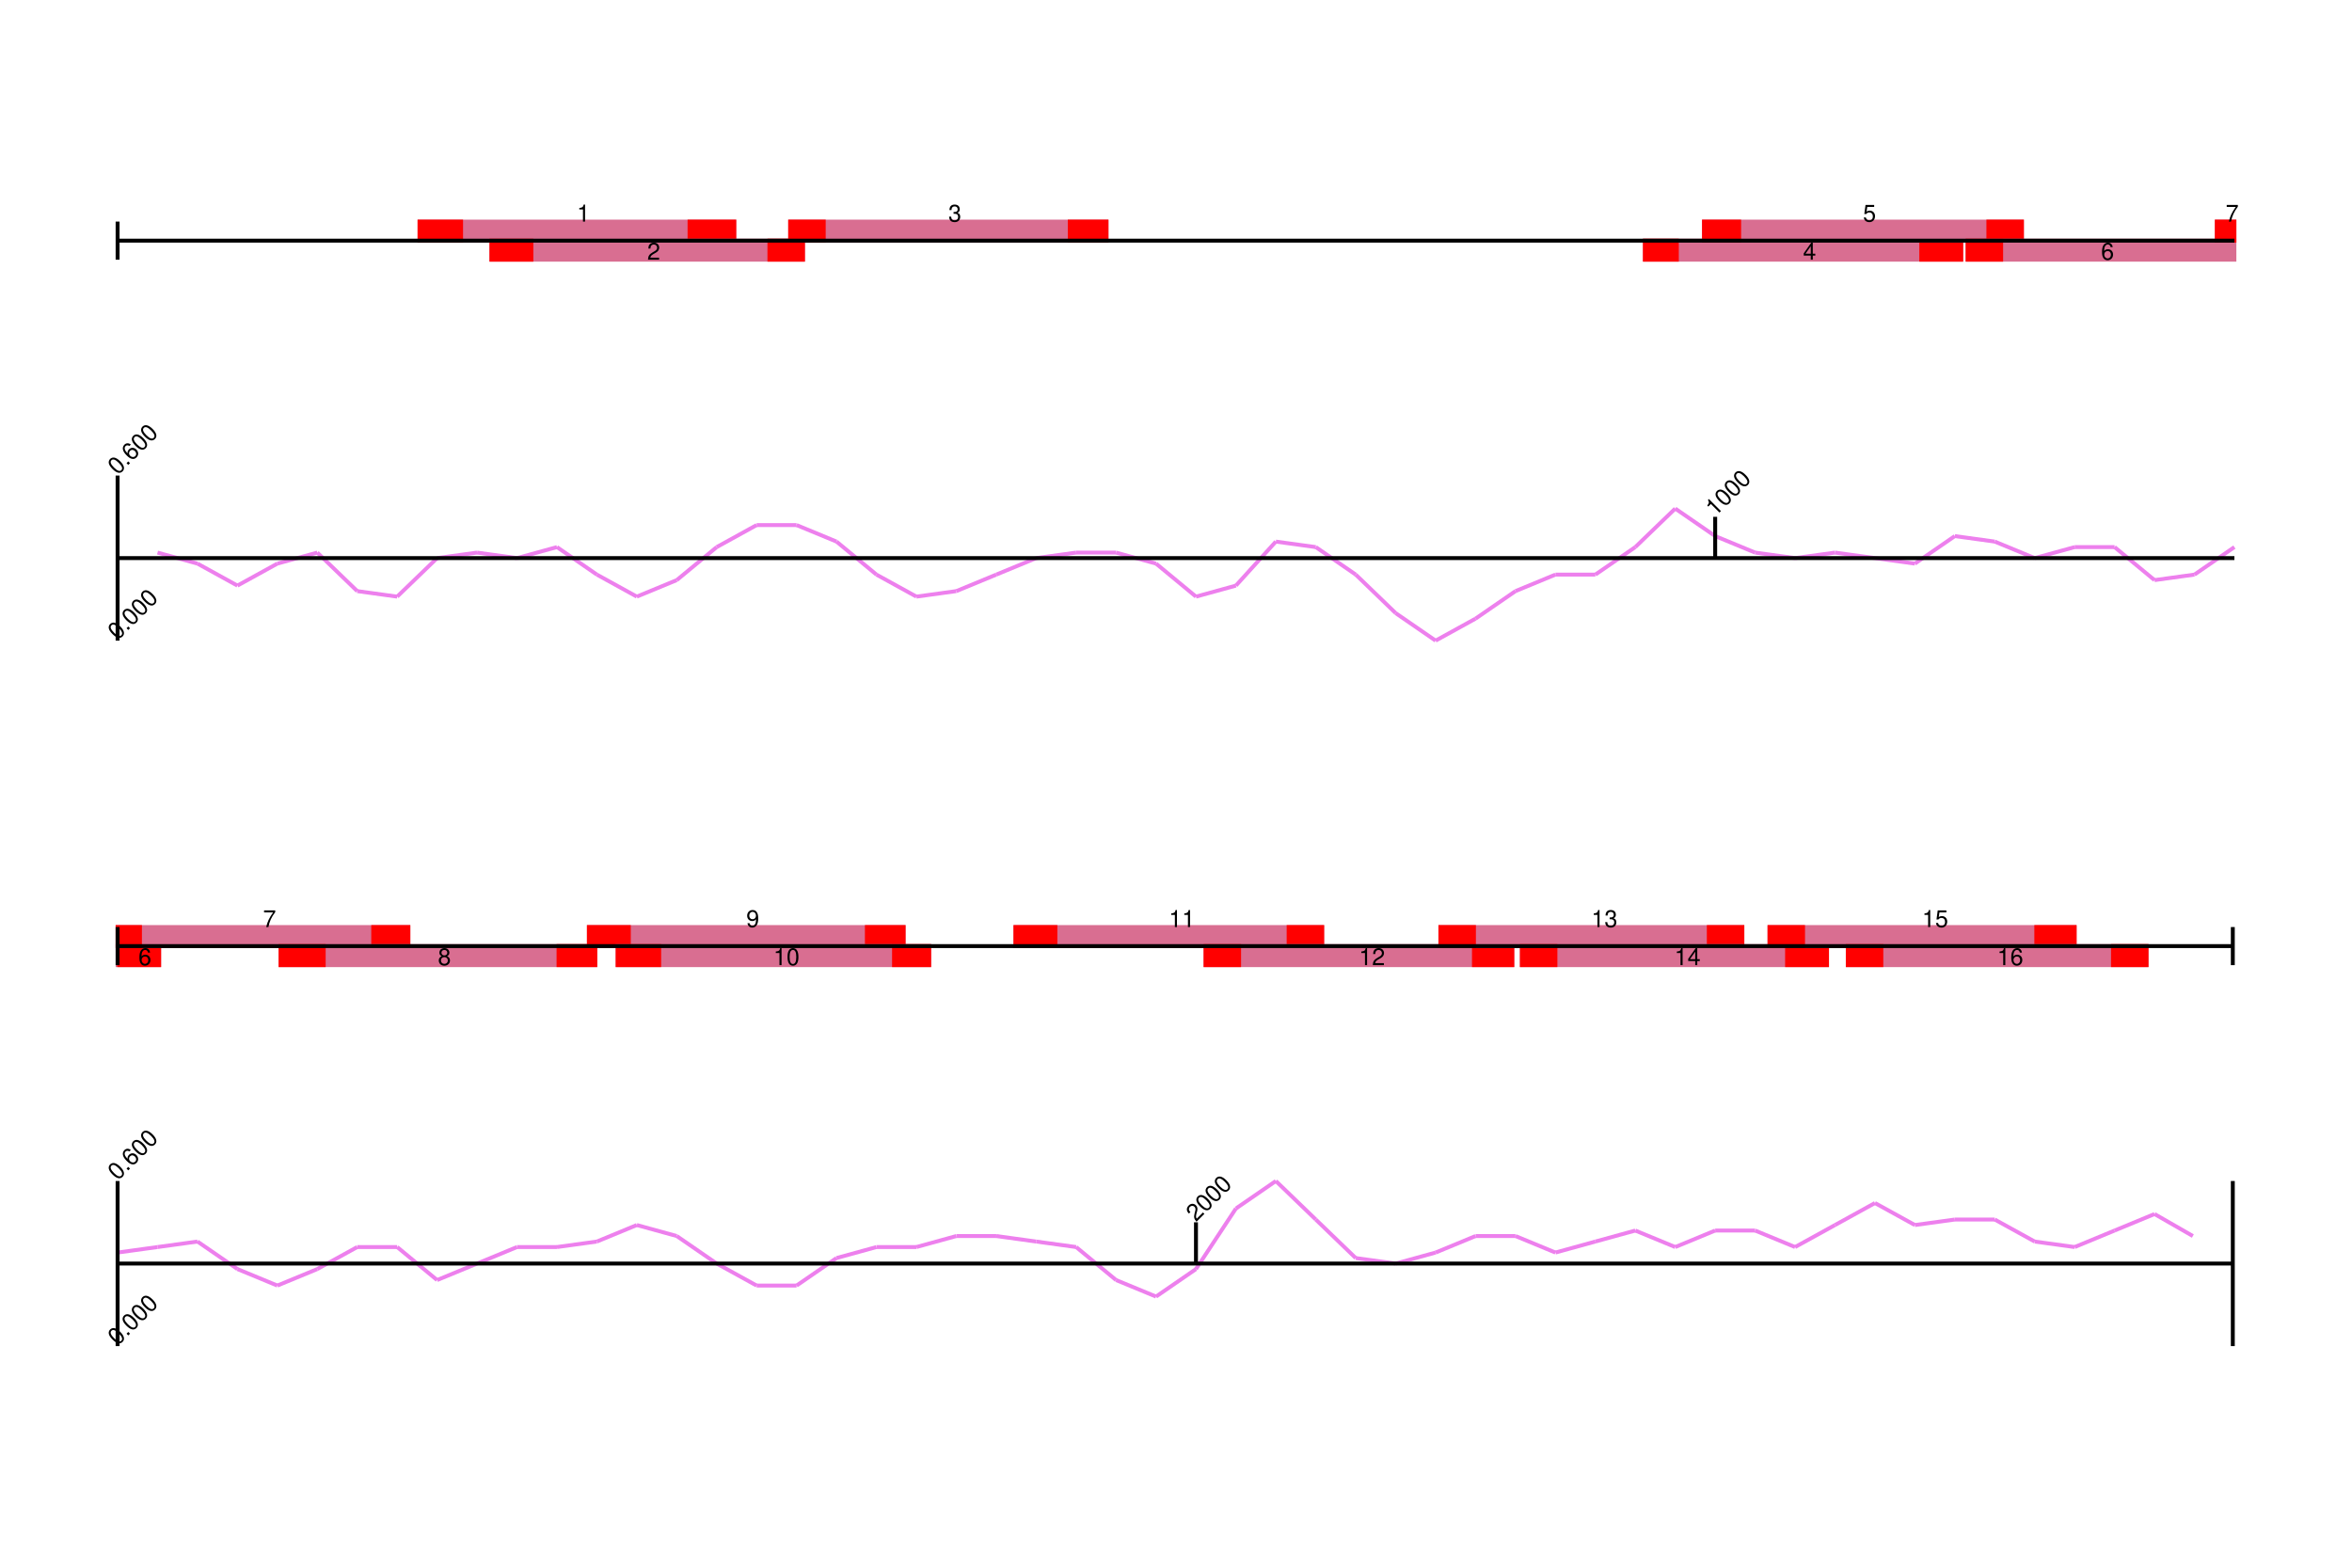
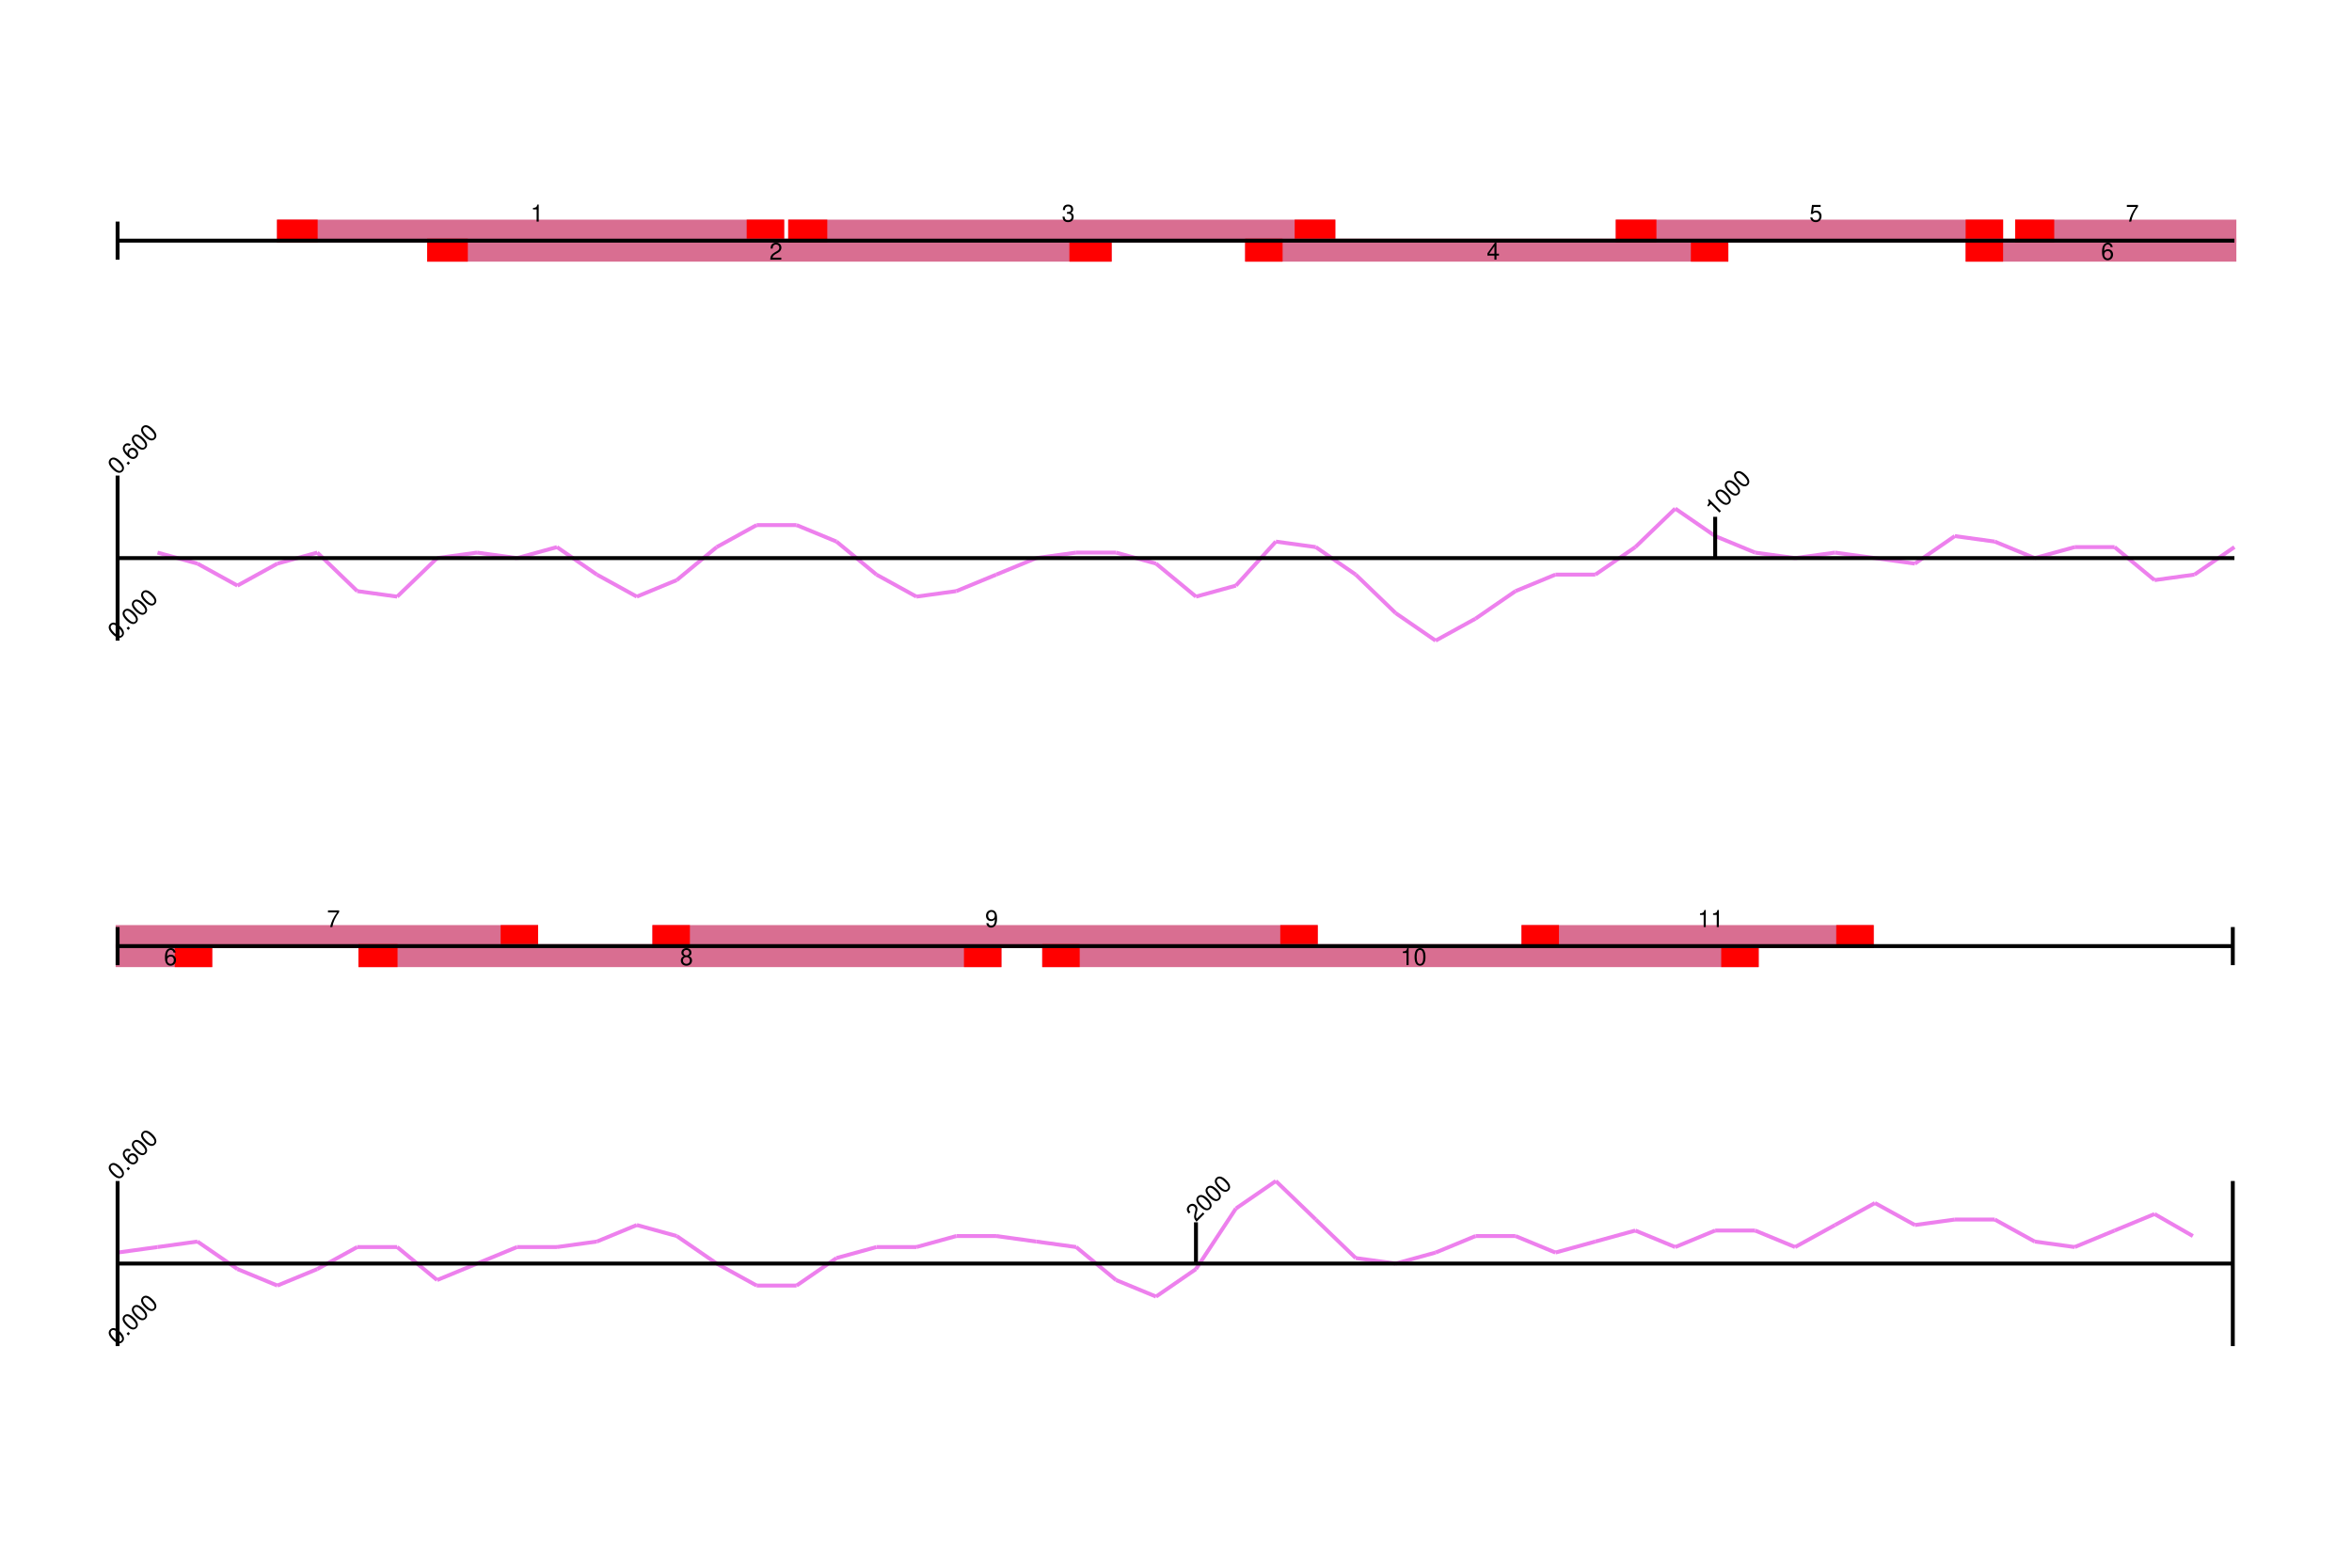
- <svg xmlns="http://www.w3.org/2000/svg" width="600" height="400" preserveAspectRatio="xMinYMin meet" viewBox="0 0 600 400" version="1.0" fill-rule="evenodd">
+ <svg xmlns="http://www.w3.org/2000/svg" fill-rule="evenodd" height="400" preserveAspectRatio="xMinYMin meet" version="1.0" viewBox="0 0 600 400" width="600">
  <clipPath id="clip">
-     <rect x="0" y="0" width="600" height="400" />
+     <rect height="400" width="600" x="0" y="0" />
  </clipPath>
-   <g id="group" transform="scale(1,-1) translate(0,-400)" style="clip-path: url(#clip)">
+   <g id="group" style="clip-path: url(#clip)" transform="scale(1,-1) translate(0,-400)">
    <g transform="">
      <path d="M 40.189,259.004 L 40.189,259.004 Z" style="stroke: rgb(93%,50%,93%); stroke-linecap: butt; stroke-width: 1;" />
      <path d="M 40.189,259.004 L 50.377,256.196 Z" style="stroke: rgb(93%,50%,93%); stroke-linecap: butt; stroke-width: 1;" />
      <path d="M 50.377,256.196 L 60.566,250.58 Z" style="stroke: rgb(93%,50%,93%); stroke-linecap: butt; stroke-width: 1;" />
      <path d="M 60.566,250.58 L 70.755,256.196 Z" style="stroke: rgb(93%,50%,93%); stroke-linecap: butt; stroke-width: 1;" />
      <path d="M 70.755,256.196 L 80.943,259.004 Z" style="stroke: rgb(93%,50%,93%); stroke-linecap: butt; stroke-width: 1;" />
      <path d="M 80.943,259.004 L 91.132,249.176 Z" style="stroke: rgb(93%,50%,93%); stroke-linecap: butt; stroke-width: 1;" />
      <path d="M 91.132,249.176 L 101.321,247.772 Z" style="stroke: rgb(93%,50%,93%); stroke-linecap: butt; stroke-width: 1;" />
      <path d="M 101.321,247.772 L 111.509,257.6 Z" style="stroke: rgb(93%,50%,93%); stroke-linecap: butt; stroke-width: 1;" />
      <path d="M 111.509,257.6 L 121.698,259.004 Z" style="stroke: rgb(93%,50%,93%); stroke-linecap: butt; stroke-width: 1;" />
      <path d="M 121.698,259.004 L 131.887,257.6 Z" style="stroke: rgb(93%,50%,93%); stroke-linecap: butt; stroke-width: 1;" />
      <path d="M 131.887,257.6 L 142.075,260.408 Z" style="stroke: rgb(93%,50%,93%); stroke-linecap: butt; stroke-width: 1;" />
      <path d="M 142.075,260.408 L 152.264,253.388 Z" style="stroke: rgb(93%,50%,93%); stroke-linecap: butt; stroke-width: 1;" />
      <path d="M 152.264,253.388 L 162.453,247.772 Z" style="stroke: rgb(93%,50%,93%); stroke-linecap: butt; stroke-width: 1;" />
      <path d="M 162.453,247.772 L 172.642,251.984 Z" style="stroke: rgb(93%,50%,93%); stroke-linecap: butt; stroke-width: 1;" />
      <path d="M 172.642,251.984 L 182.83,260.408 Z" style="stroke: rgb(93%,50%,93%); stroke-linecap: butt; stroke-width: 1;" />
      <path d="M 182.83,260.408 L 193.019,266.024 Z" style="stroke: rgb(93%,50%,93%); stroke-linecap: butt; stroke-width: 1;" />
      <path d="M 193.019,266.024 L 203.208,266.024 Z" style="stroke: rgb(93%,50%,93%); stroke-linecap: butt; stroke-width: 1;" />
      <path d="M 203.208,266.024 L 213.396,261.812 Z" style="stroke: rgb(93%,50%,93%); stroke-linecap: butt; stroke-width: 1;" />
      <path d="M 213.396,261.812 L 223.585,253.388 Z" style="stroke: rgb(93%,50%,93%); stroke-linecap: butt; stroke-width: 1;" />
      <path d="M 223.585,253.388 L 233.774,247.772 Z" style="stroke: rgb(93%,50%,93%); stroke-linecap: butt; stroke-width: 1;" />
      <path d="M 233.774,247.772 L 243.962,249.176 Z" style="stroke: rgb(93%,50%,93%); stroke-linecap: butt; stroke-width: 1;" />
      <path d="M 243.962,249.176 L 254.151,253.388 Z" style="stroke: rgb(93%,50%,93%); stroke-linecap: butt; stroke-width: 1;" />
      <path d="M 254.151,253.388 L 264.34,257.6 Z" style="stroke: rgb(93%,50%,93%); stroke-linecap: butt; stroke-width: 1;" />
      <path d="M 264.34,257.6 L 274.528,259.004 Z" style="stroke: rgb(93%,50%,93%); stroke-linecap: butt; stroke-width: 1;" />
      <path d="M 274.528,259.004 L 284.717,259.004 Z" style="stroke: rgb(93%,50%,93%); stroke-linecap: butt; stroke-width: 1;" />
      <path d="M 284.717,259.004 L 294.906,256.196 Z" style="stroke: rgb(93%,50%,93%); stroke-linecap: butt; stroke-width: 1;" />
      <path d="M 294.906,256.196 L 305.094,247.772 Z" style="stroke: rgb(93%,50%,93%); stroke-linecap: butt; stroke-width: 1;" />
      <path d="M 305.094,247.772 L 315.283,250.58 Z" style="stroke: rgb(93%,50%,93%); stroke-linecap: butt; stroke-width: 1;" />
      <path d="M 315.283,250.58 L 325.472,261.812 Z" style="stroke: rgb(93%,50%,93%); stroke-linecap: butt; stroke-width: 1;" />
      <path d="M 325.472,261.812 L 335.66,260.408 Z" style="stroke: rgb(93%,50%,93%); stroke-linecap: butt; stroke-width: 1;" />
      <path d="M 335.66,260.408 L 345.849,253.388 Z" style="stroke: rgb(93%,50%,93%); stroke-linecap: butt; stroke-width: 1;" />
      <path d="M 345.849,253.388 L 356.038,243.56 Z" style="stroke: rgb(93%,50%,93%); stroke-linecap: butt; stroke-width: 1;" />
      <path d="M 356.038,243.56 L 366.226,236.54 Z" style="stroke: rgb(93%,50%,93%); stroke-linecap: butt; stroke-width: 1;" />
      <path d="M 366.226,236.54 L 376.415,242.156 Z" style="stroke: rgb(93%,50%,93%); stroke-linecap: butt; stroke-width: 1;" />
      <path d="M 376.415,242.156 L 386.604,249.176 Z" style="stroke: rgb(93%,50%,93%); stroke-linecap: butt; stroke-width: 1;" />
      <path d="M 386.604,249.176 L 396.792,253.388 Z" style="stroke: rgb(93%,50%,93%); stroke-linecap: butt; stroke-width: 1;" />
      <path d="M 396.792,253.388 L 406.981,253.388 Z" style="stroke: rgb(93%,50%,93%); stroke-linecap: butt; stroke-width: 1;" />
      <path d="M 406.981,253.388 L 417.17,260.408 Z" style="stroke: rgb(93%,50%,93%); stroke-linecap: butt; stroke-width: 1;" />
      <path d="M 417.17,260.408 L 427.358,270.236 Z" style="stroke: rgb(93%,50%,93%); stroke-linecap: butt; stroke-width: 1;" />
      <path d="M 427.358,270.236 L 437.547,263.216 Z" style="stroke: rgb(93%,50%,93%); stroke-linecap: butt; stroke-width: 1;" />
      <path d="M 437.547,263.216 L 447.736,259.004 Z" style="stroke: rgb(93%,50%,93%); stroke-linecap: butt; stroke-width: 1;" />
      <path d="M 447.736,259.004 L 457.925,257.6 Z" style="stroke: rgb(93%,50%,93%); stroke-linecap: butt; stroke-width: 1;" />
      <path d="M 457.925,257.6 L 468.113,259.004 Z" style="stroke: rgb(93%,50%,93%); stroke-linecap: butt; stroke-width: 1;" />
      <path d="M 468.113,259.004 L 478.302,257.6 Z" style="stroke: rgb(93%,50%,93%); stroke-linecap: butt; stroke-width: 1;" />
      <path d="M 478.302,257.6 L 488.491,256.196 Z" style="stroke: rgb(93%,50%,93%); stroke-linecap: butt; stroke-width: 1;" />
      <path d="M 488.491,256.196 L 498.679,263.216 Z" style="stroke: rgb(93%,50%,93%); stroke-linecap: butt; stroke-width: 1;" />
      <path d="M 498.679,263.216 L 508.868,261.812 Z" style="stroke: rgb(93%,50%,93%); stroke-linecap: butt; stroke-width: 1;" />
      <path d="M 508.868,261.812 L 519.057,257.6 Z" style="stroke: rgb(93%,50%,93%); stroke-linecap: butt; stroke-width: 1;" />
      <path d="M 519.057,257.6 L 529.245,260.408 Z" style="stroke: rgb(93%,50%,93%); stroke-linecap: butt; stroke-width: 1;" />
      <path d="M 529.245,260.408 L 539.434,260.408 Z" style="stroke: rgb(93%,50%,93%); stroke-linecap: butt; stroke-width: 1;" />
      <path d="M 539.434,260.408 L 549.623,251.984 Z" style="stroke: rgb(93%,50%,93%); stroke-linecap: butt; stroke-width: 1;" />
      <path d="M 549.623,251.984 L 559.811,253.388 Z" style="stroke: rgb(93%,50%,93%); stroke-linecap: butt; stroke-width: 1;" />
      <path d="M 559.811,253.388 L 570,260.408 Z" style="stroke: rgb(93%,50%,93%); stroke-linecap: butt; stroke-width: 1;" />
      <path d="M 30,80.408 L 30,80.408 Z" style="stroke: rgb(93%,50%,93%); stroke-linecap: butt; stroke-width: 1;" />
      <path d="M 30,80.408 L 40.189,81.812 Z" style="stroke: rgb(93%,50%,93%); stroke-linecap: butt; stroke-width: 1;" />
      <path d="M 40.189,81.812 L 50.377,83.216 Z" style="stroke: rgb(93%,50%,93%); stroke-linecap: butt; stroke-width: 1;" />
      <path d="M 50.377,83.216 L 60.566,76.196 Z" style="stroke: rgb(93%,50%,93%); stroke-linecap: butt; stroke-width: 1;" />
      <path d="M 60.566,76.196 L 70.755,71.984 Z" style="stroke: rgb(93%,50%,93%); stroke-linecap: butt; stroke-width: 1;" />
      <path d="M 70.755,71.984 L 80.943,76.196 Z" style="stroke: rgb(93%,50%,93%); stroke-linecap: butt; stroke-width: 1;" />
      <path d="M 80.943,76.196 L 91.132,81.812 Z" style="stroke: rgb(93%,50%,93%); stroke-linecap: butt; stroke-width: 1;" />
      <path d="M 91.132,81.812 L 101.321,81.812 Z" style="stroke: rgb(93%,50%,93%); stroke-linecap: butt; stroke-width: 1;" />
      <path d="M 101.321,81.812 L 111.509,73.388 Z" style="stroke: rgb(93%,50%,93%); stroke-linecap: butt; stroke-width: 1;" />
      <path d="M 111.509,73.388 L 121.698,77.6 Z" style="stroke: rgb(93%,50%,93%); stroke-linecap: butt; stroke-width: 1;" />
      <path d="M 121.698,77.6 L 131.887,81.812 Z" style="stroke: rgb(93%,50%,93%); stroke-linecap: butt; stroke-width: 1;" />
      <path d="M 131.887,81.812 L 142.075,81.812 Z" style="stroke: rgb(93%,50%,93%); stroke-linecap: butt; stroke-width: 1;" />
      <path d="M 142.075,81.812 L 152.264,83.216 Z" style="stroke: rgb(93%,50%,93%); stroke-linecap: butt; stroke-width: 1;" />
      <path d="M 152.264,83.216 L 162.453,87.428 Z" style="stroke: rgb(93%,50%,93%); stroke-linecap: butt; stroke-width: 1;" />
      <path d="M 162.453,87.428 L 172.642,84.62 Z" style="stroke: rgb(93%,50%,93%); stroke-linecap: butt; stroke-width: 1;" />
      <path d="M 172.642,84.62 L 182.83,77.6 Z" style="stroke: rgb(93%,50%,93%); stroke-linecap: butt; stroke-width: 1;" />
      <path d="M 182.83,77.6 L 193.019,71.984 Z" style="stroke: rgb(93%,50%,93%); stroke-linecap: butt; stroke-width: 1;" />
      <path d="M 193.019,71.984 L 203.208,71.984 Z" style="stroke: rgb(93%,50%,93%); stroke-linecap: butt; stroke-width: 1;" />
      <path d="M 203.208,71.984 L 213.396,79.004 Z" style="stroke: rgb(93%,50%,93%); stroke-linecap: butt; stroke-width: 1;" />
      <path d="M 213.396,79.004 L 223.585,81.812 Z" style="stroke: rgb(93%,50%,93%); stroke-linecap: butt; stroke-width: 1;" />
      <path d="M 223.585,81.812 L 233.774,81.812 Z" style="stroke: rgb(93%,50%,93%); stroke-linecap: butt; stroke-width: 1;" />
      <path d="M 233.774,81.812 L 243.962,84.62 Z" style="stroke: rgb(93%,50%,93%); stroke-linecap: butt; stroke-width: 1;" />
      <path d="M 243.962,84.62 L 254.151,84.62 Z" style="stroke: rgb(93%,50%,93%); stroke-linecap: butt; stroke-width: 1;" />
      <path d="M 254.151,84.62 L 264.34,83.216 Z" style="stroke: rgb(93%,50%,93%); stroke-linecap: butt; stroke-width: 1;" />
      <path d="M 264.34,83.216 L 274.528,81.812 Z" style="stroke: rgb(93%,50%,93%); stroke-linecap: butt; stroke-width: 1;" />
      <path d="M 274.528,81.812 L 284.717,73.388 Z" style="stroke: rgb(93%,50%,93%); stroke-linecap: butt; stroke-width: 1;" />
      <path d="M 284.717,73.388 L 294.906,69.176 Z" style="stroke: rgb(93%,50%,93%); stroke-linecap: butt; stroke-width: 1;" />
      <path d="M 294.906,69.176 L 305.094,76.196 Z" style="stroke: rgb(93%,50%,93%); stroke-linecap: butt; stroke-width: 1;" />
      <path d="M 305.094,76.196 L 315.283,91.64 Z" style="stroke: rgb(93%,50%,93%); stroke-linecap: butt; stroke-width: 1;" />
      <path d="M 315.283,91.64 L 325.472,98.66 Z" style="stroke: rgb(93%,50%,93%); stroke-linecap: butt; stroke-width: 1;" />
      <path d="M 325.472,98.66 L 335.66,88.832 Z" style="stroke: rgb(93%,50%,93%); stroke-linecap: butt; stroke-width: 1;" />
      <path d="M 335.66,88.832 L 345.849,79.004 Z" style="stroke: rgb(93%,50%,93%); stroke-linecap: butt; stroke-width: 1;" />
      <path d="M 345.849,79.004 L 356.038,77.6 Z" style="stroke: rgb(93%,50%,93%); stroke-linecap: butt; stroke-width: 1;" />
      <path d="M 356.038,77.6 L 366.226,80.408 Z" style="stroke: rgb(93%,50%,93%); stroke-linecap: butt; stroke-width: 1;" />
      <path d="M 366.226,80.408 L 376.415,84.62 Z" style="stroke: rgb(93%,50%,93%); stroke-linecap: butt; stroke-width: 1;" />
      <path d="M 376.415,84.62 L 386.604,84.62 Z" style="stroke: rgb(93%,50%,93%); stroke-linecap: butt; stroke-width: 1;" />
      <path d="M 386.604,84.62 L 396.792,80.408 Z" style="stroke: rgb(93%,50%,93%); stroke-linecap: butt; stroke-width: 1;" />
      <path d="M 396.792,80.408 L 406.981,83.216 Z" style="stroke: rgb(93%,50%,93%); stroke-linecap: butt; stroke-width: 1;" />
      <path d="M 406.981,83.216 L 417.17,86.024 Z" style="stroke: rgb(93%,50%,93%); stroke-linecap: butt; stroke-width: 1;" />
      <path d="M 417.17,86.024 L 427.358,81.812 Z" style="stroke: rgb(93%,50%,93%); stroke-linecap: butt; stroke-width: 1;" />
      <path d="M 427.358,81.812 L 437.547,86.024 Z" style="stroke: rgb(93%,50%,93%); stroke-linecap: butt; stroke-width: 1;" />
      <path d="M 437.547,86.024 L 447.736,86.024 Z" style="stroke: rgb(93%,50%,93%); stroke-linecap: butt; stroke-width: 1;" />
      <path d="M 447.736,86.024 L 457.925,81.812 Z" style="stroke: rgb(93%,50%,93%); stroke-linecap: butt; stroke-width: 1;" />
      <path d="M 457.925,81.812 L 468.113,87.428 Z" style="stroke: rgb(93%,50%,93%); stroke-linecap: butt; stroke-width: 1;" />
      <path d="M 468.113,87.428 L 478.302,93.044 Z" style="stroke: rgb(93%,50%,93%); stroke-linecap: butt; stroke-width: 1;" />
      <path d="M 478.302,93.044 L 488.491,87.428 Z" style="stroke: rgb(93%,50%,93%); stroke-linecap: butt; stroke-width: 1;" />
      <path d="M 488.491,87.428 L 498.679,88.832 Z" style="stroke: rgb(93%,50%,93%); stroke-linecap: butt; stroke-width: 1;" />
      <path d="M 498.679,88.832 L 508.868,88.832 Z" style="stroke: rgb(93%,50%,93%); stroke-linecap: butt; stroke-width: 1;" />
      <path d="M 508.868,88.832 L 519.057,83.216 Z" style="stroke: rgb(93%,50%,93%); stroke-linecap: butt; stroke-width: 1;" />
      <path d="M 519.057,83.216 L 529.245,81.812 Z" style="stroke: rgb(93%,50%,93%); stroke-linecap: butt; stroke-width: 1;" />
      <path d="M 529.245,81.812 L 539.434,86.024 Z" style="stroke: rgb(93%,50%,93%); stroke-linecap: butt; stroke-width: 1;" />
      <path d="M 539.434,86.024 L 549.623,90.236 Z" style="stroke: rgb(93%,50%,93%); stroke-linecap: butt; stroke-width: 1;" />
      <path d="M 549.623,90.236 L 559.404,84.62 Z" style="stroke: rgb(93%,50%,93%); stroke-linecap: butt; stroke-width: 1;" />
-       <polygon points="107.026 338.6, 187.313 338.6, 187.313 343.46, 107.026 343.46" style="stroke: rgb(85%,43%,57%); stroke-linecap: butt; stroke-width: 1; fill: rgb(85%,43%,57%);" />
-       <polygon points="107.026 338.6, 117.623 338.6, 117.623 343.46, 107.026 343.46" style="stroke: rgb(100%,0%,0%); stroke-linecap: butt; stroke-width: 1; fill: rgb(100%,0%,0%);" />
-       <polygon points="175.902 338.6, 187.313 338.6, 187.313 343.46, 175.902 343.46" style="stroke: rgb(100%,0%,0%); stroke-linecap: butt; stroke-width: 1; fill: rgb(100%,0%,0%);" />
-       <polygon points="125.366 333.74, 204.838 333.74, 204.838 338.6, 125.366 338.6" style="stroke: rgb(85%,43%,57%); stroke-linecap: butt; stroke-width: 1; fill: rgb(85%,43%,57%);" />
-       <polygon points="125.366 333.74, 135.555 333.74, 135.555 338.6, 125.366 338.6" style="stroke: rgb(100%,0%,0%); stroke-linecap: butt; stroke-width: 1; fill: rgb(100%,0%,0%);" />
-       <polygon points="196.279 333.74, 204.838 333.74, 204.838 338.6, 196.279 338.6" style="stroke: rgb(100%,0%,0%); stroke-linecap: butt; stroke-width: 1; fill: rgb(100%,0%,0%);" />
-       <polygon points="201.577 338.6, 282.272 338.6, 282.272 343.46, 201.577 343.46" style="stroke: rgb(85%,43%,57%); stroke-linecap: butt; stroke-width: 1; fill: rgb(85%,43%,57%);" />
-       <polygon points="201.577 338.6, 210.136 338.6, 210.136 343.46, 201.577 343.46" style="stroke: rgb(100%,0%,0%); stroke-linecap: butt; stroke-width: 1; fill: rgb(100%,0%,0%);" />
-       <polygon points="272.898 338.6, 282.272 338.6, 282.272 343.46, 272.898 343.46" style="stroke: rgb(100%,0%,0%); stroke-linecap: butt; stroke-width: 1; fill: rgb(100%,0%,0%);" />
-       <polygon points="419.615 333.74, 500.309 333.74, 500.309 338.6, 419.615 338.6" style="stroke: rgb(85%,43%,57%); stroke-linecap: butt; stroke-width: 1; fill: rgb(85%,43%,57%);" />
-       <polygon points="419.615 333.74, 427.766 333.74, 427.766 338.6, 419.615 338.6" style="stroke: rgb(100%,0%,0%); stroke-linecap: butt; stroke-width: 1; fill: rgb(100%,0%,0%);" />
-       <polygon points="490.121 333.74, 500.309 333.74, 500.309 338.6, 490.121 338.6" style="stroke: rgb(100%,0%,0%); stroke-linecap: butt; stroke-width: 1; fill: rgb(100%,0%,0%);" />
-       <polygon points="434.694 338.6, 515.796 338.6, 515.796 343.46, 434.694 343.46" style="stroke: rgb(85%,43%,57%); stroke-linecap: butt; stroke-width: 1; fill: rgb(85%,43%,57%);" />
-       <polygon points="434.694 338.6, 443.66 338.6, 443.66 343.46, 434.694 343.46" style="stroke: rgb(100%,0%,0%); stroke-linecap: butt; stroke-width: 1; fill: rgb(100%,0%,0%);" />
-       <polygon points="507.238 338.6, 515.796 338.6, 515.796 343.46, 507.238 343.46" style="stroke: rgb(100%,0%,0%); stroke-linecap: butt; stroke-width: 1; fill: rgb(100%,0%,0%);" />
-       <polygon points="501.94 333.74, 570 333.74, 570 338.6, 501.94 338.6" style="stroke: rgb(85%,43%,57%); stroke-linecap: butt; stroke-width: 1; fill: rgb(85%,43%,57%);" />
-       <polygon points="30 153.74, 40.596 153.74, 40.596 158.6, 30 158.6" style="stroke: rgb(85%,43%,57%); stroke-linecap: butt; stroke-width: 1; fill: rgb(85%,43%,57%);" />
-       <polygon points="501.94 333.74, 510.498 333.74, 510.498 338.6, 501.94 338.6" style="stroke: rgb(100%,0%,0%); stroke-linecap: butt; stroke-width: 1; fill: rgb(100%,0%,0%);" />
-       <polygon points="30.408 153.74, 40.596 153.74, 40.596 158.6, 30.408 158.6" style="stroke: rgb(100%,0%,0%); stroke-linecap: butt; stroke-width: 1; fill: rgb(100%,0%,0%);" />
-       <polygon points="565.517 338.6, 570 338.6, 570 343.46, 565.517 343.46" style="stroke: rgb(85%,43%,57%); stroke-linecap: butt; stroke-width: 1; fill: rgb(85%,43%,57%);" />
-       <polygon points="30 158.6, 104.174 158.6, 104.174 163.46, 30 163.46" style="stroke: rgb(85%,43%,57%); stroke-linecap: butt; stroke-width: 1; fill: rgb(85%,43%,57%);" />
-       <polygon points="565.517 338.6, 570 338.6, 570 343.46, 565.517 343.46" style="stroke: rgb(100%,0%,0%); stroke-linecap: butt; stroke-width: 1; fill: rgb(100%,0%,0%);" />
-       <polygon points="30 158.6, 35.706 158.6, 35.706 163.46, 30 163.46" style="stroke: rgb(100%,0%,0%); stroke-linecap: butt; stroke-width: 1; fill: rgb(100%,0%,0%);" />
-       <polygon points="95.208 158.6, 104.174 158.6, 104.174 163.46, 95.208 163.46" style="stroke: rgb(100%,0%,0%); stroke-linecap: butt; stroke-width: 1; fill: rgb(100%,0%,0%);" />
-       <polygon points="71.57 153.74, 151.857 153.74, 151.857 158.6, 71.57 158.6" style="stroke: rgb(85%,43%,57%); stroke-linecap: butt; stroke-width: 1; fill: rgb(85%,43%,57%);" />
-       <polygon points="71.57 153.74, 82.574 153.74, 82.574 158.6, 71.57 158.6" style="stroke: rgb(100%,0%,0%); stroke-linecap: butt; stroke-width: 1; fill: rgb(100%,0%,0%);" />
-       <polygon points="142.483 153.74, 151.857 153.74, 151.857 158.6, 142.483 158.6" style="stroke: rgb(100%,0%,0%); stroke-linecap: butt; stroke-width: 1; fill: rgb(100%,0%,0%);" />
-       <polygon points="150.226 158.6, 230.513 158.6, 230.513 163.46, 150.226 163.46" style="stroke: rgb(85%,43%,57%); stroke-linecap: butt; stroke-width: 1; fill: rgb(85%,43%,57%);" />
-       <polygon points="150.226 158.6, 160.415 158.6, 160.415 163.46, 150.226 163.46" style="stroke: rgb(100%,0%,0%); stroke-linecap: butt; stroke-width: 1; fill: rgb(100%,0%,0%);" />
-       <polygon points="221.14 158.6, 230.513 158.6, 230.513 163.46, 221.14 163.46" style="stroke: rgb(100%,0%,0%); stroke-linecap: butt; stroke-width: 1; fill: rgb(100%,0%,0%);" />
-       <polygon points="157.562 153.74, 237.034 153.74, 237.034 158.6, 157.562 158.6" style="stroke: rgb(85%,43%,57%); stroke-linecap: butt; stroke-width: 1; fill: rgb(85%,43%,57%);" />
-       <polygon points="157.562 153.74, 168.159 153.74, 168.159 158.6, 157.562 158.6" style="stroke: rgb(100%,0%,0%); stroke-linecap: butt; stroke-width: 1; fill: rgb(100%,0%,0%);" />
-       <polygon points="228.068 153.74, 237.034 153.74, 237.034 158.6, 228.068 158.6" style="stroke: rgb(100%,0%,0%); stroke-linecap: butt; stroke-width: 1; fill: rgb(100%,0%,0%);" />
-       <polygon points="259.041 158.6, 337.291 158.6, 337.291 163.46, 259.041 163.46" style="stroke: rgb(85%,43%,57%); stroke-linecap: butt; stroke-width: 1; fill: rgb(85%,43%,57%);" />
-       <polygon points="259.041 158.6, 269.23 158.6, 269.23 163.46, 259.041 163.46" style="stroke: rgb(100%,0%,0%); stroke-linecap: butt; stroke-width: 1; fill: rgb(100%,0%,0%);" />
-       <polygon points="328.732 158.6, 337.291 158.6, 337.291 163.46, 328.732 163.46" style="stroke: rgb(100%,0%,0%); stroke-linecap: butt; stroke-width: 1; fill: rgb(100%,0%,0%);" />
-       <polygon points="307.54 153.74, 385.789 153.74, 385.789 158.6, 307.54 158.6" style="stroke: rgb(85%,43%,57%); stroke-linecap: butt; stroke-width: 1; fill: rgb(85%,43%,57%);" />
-       <polygon points="307.54 153.74, 316.098 153.74, 316.098 158.6, 307.54 158.6" style="stroke: rgb(100%,0%,0%); stroke-linecap: butt; stroke-width: 1; fill: rgb(100%,0%,0%);" />
-       <polygon points="376.007 153.74, 385.789 153.74, 385.789 158.6, 376.007 158.6" style="stroke: rgb(100%,0%,0%); stroke-linecap: butt; stroke-width: 1; fill: rgb(100%,0%,0%);" />
-       <polygon points="367.449 158.6, 444.476 158.6, 444.476 163.46, 367.449 163.46" style="stroke: rgb(85%,43%,57%); stroke-linecap: butt; stroke-width: 1; fill: rgb(85%,43%,57%);" />
-       <polygon points="367.449 158.6, 376.007 158.6, 376.007 163.46, 367.449 163.46" style="stroke: rgb(100%,0%,0%); stroke-linecap: butt; stroke-width: 1; fill: rgb(100%,0%,0%);" />
-       <polygon points="435.917 158.6, 444.476 158.6, 444.476 163.46, 435.917 163.46" style="stroke: rgb(100%,0%,0%); stroke-linecap: butt; stroke-width: 1; fill: rgb(100%,0%,0%);" />
-       <polygon points="388.234 153.74, 466.075 153.74, 466.075 158.6, 388.234 158.6" style="stroke: rgb(85%,43%,57%); stroke-linecap: butt; stroke-width: 1; fill: rgb(85%,43%,57%);" />
-       <polygon points="388.234 153.74, 396.793 153.74, 396.793 158.6, 388.234 158.6" style="stroke: rgb(100%,0%,0%); stroke-linecap: butt; stroke-width: 1; fill: rgb(100%,0%,0%);" />
-       <polygon points="455.887 153.74, 466.075 153.74, 466.075 158.6, 455.887 158.6" style="stroke: rgb(100%,0%,0%); stroke-linecap: butt; stroke-width: 1; fill: rgb(100%,0%,0%);" />
-       <polygon points="451.404 158.6, 529.245 158.6, 529.245 163.46, 451.404 163.46" style="stroke: rgb(85%,43%,57%); stroke-linecap: butt; stroke-width: 1; fill: rgb(85%,43%,57%);" />
-       <polygon points="451.404 158.6, 459.962 158.6, 459.962 163.46, 451.404 163.46" style="stroke: rgb(100%,0%,0%); stroke-linecap: butt; stroke-width: 1; fill: rgb(100%,0%,0%);" />
-       <polygon points="519.464 158.6, 529.245 158.6, 529.245 163.46, 519.464 163.46" style="stroke: rgb(100%,0%,0%); stroke-linecap: butt; stroke-width: 1; fill: rgb(100%,0%,0%);" />
-       <polygon points="471.374 153.74, 547.585 153.74, 547.585 158.6, 471.374 158.6" style="stroke: rgb(85%,43%,57%); stroke-linecap: butt; stroke-width: 1; fill: rgb(85%,43%,57%);" />
-       <polygon points="471.374 153.74, 479.932 153.74, 479.932 158.6, 471.374 158.6" style="stroke: rgb(100%,0%,0%); stroke-linecap: butt; stroke-width: 1; fill: rgb(100%,0%,0%);" />
-       <polygon points="539.026 153.74, 547.585 153.74, 547.585 158.6, 539.026 158.6" style="stroke: rgb(100%,0%,0%); stroke-linecap: butt; stroke-width: 1; fill: rgb(100%,0%,0%);" />
+       <polygon points="71.162 338.6, 199.54 338.6, 199.54 343.46, 71.162 343.46" style="stroke: rgb(85%,43%,57%); stroke-linecap: butt; stroke-width: 1; fill: rgb(85%,43%,57%); fill-rule: evenodd;" />
+       <polygon points="71.162 338.6, 80.536 338.6, 80.536 343.46, 71.162 343.46" style="stroke: rgb(100%,0%,0%); stroke-linecap: butt; stroke-width: 1; fill: rgb(100%,0%,0%); fill-rule: evenodd;" />
+       <polygon points="190.981 338.6, 199.54 338.6, 199.54 343.46, 190.981 343.46" style="stroke: rgb(100%,0%,0%); stroke-linecap: butt; stroke-width: 1; fill: rgb(100%,0%,0%); fill-rule: evenodd;" />
+       <polygon points="109.472 333.74, 283.087 333.74, 283.087 338.6, 109.472 338.6" style="stroke: rgb(85%,43%,57%); stroke-linecap: butt; stroke-width: 1; fill: rgb(85%,43%,57%); fill-rule: evenodd;" />
+       <polygon points="109.472 333.74, 118.845 333.74, 118.845 338.6, 109.472 338.6" style="stroke: rgb(100%,0%,0%); stroke-linecap: butt; stroke-width: 1; fill: rgb(100%,0%,0%); fill-rule: evenodd;" />
+       <polygon points="273.306 333.74, 283.087 333.74, 283.087 338.6, 273.306 338.6" style="stroke: rgb(100%,0%,0%); stroke-linecap: butt; stroke-width: 1; fill: rgb(100%,0%,0%); fill-rule: evenodd;" />
+       <polygon points="201.577 338.6, 340.143 338.6, 340.143 343.46, 201.577 343.46" style="stroke: rgb(85%,43%,57%); stroke-linecap: butt; stroke-width: 1; fill: rgb(85%,43%,57%); fill-rule: evenodd;" />
+       <polygon points="201.577 338.6, 210.543 338.6, 210.543 343.46, 201.577 343.46" style="stroke: rgb(100%,0%,0%); stroke-linecap: butt; stroke-width: 1; fill: rgb(100%,0%,0%); fill-rule: evenodd;" />
+       <polygon points="330.77 338.6, 340.143 338.6, 340.143 343.46, 330.77 343.46" style="stroke: rgb(100%,0%,0%); stroke-linecap: butt; stroke-width: 1; fill: rgb(100%,0%,0%); fill-rule: evenodd;" />
+       <polygon points="318.136 333.74, 440.4 333.74, 440.4 338.6, 318.136 338.6" style="stroke: rgb(85%,43%,57%); stroke-linecap: butt; stroke-width: 1; fill: rgb(85%,43%,57%); fill-rule: evenodd;" />
+       <polygon points="318.136 333.74, 326.694 333.74, 326.694 338.6, 318.136 338.6" style="stroke: rgb(100%,0%,0%); stroke-linecap: butt; stroke-width: 1; fill: rgb(100%,0%,0%); fill-rule: evenodd;" />
+       <polygon points="431.841 333.74, 440.4 333.74, 440.4 338.6, 431.841 338.6" style="stroke: rgb(100%,0%,0%); stroke-linecap: butt; stroke-width: 1; fill: rgb(100%,0%,0%); fill-rule: evenodd;" />
+       <polygon points="412.687 338.6, 510.498 338.6, 510.498 343.46, 412.687 343.46" style="stroke: rgb(85%,43%,57%); stroke-linecap: butt; stroke-width: 1; fill: rgb(85%,43%,57%); fill-rule: evenodd;" />
+       <polygon points="412.687 338.6, 422.06 338.6, 422.06 343.46, 412.687 343.46" style="stroke: rgb(100%,0%,0%); stroke-linecap: butt; stroke-width: 1; fill: rgb(100%,0%,0%); fill-rule: evenodd;" />
+       <polygon points="501.94 338.6, 510.498 338.6, 510.498 343.46, 501.94 343.46" style="stroke: rgb(100%,0%,0%); stroke-linecap: butt; stroke-width: 1; fill: rgb(100%,0%,0%); fill-rule: evenodd;" />
+       <polygon points="501.94 333.74, 570 333.74, 570 338.6, 501.94 338.6" style="stroke: rgb(85%,43%,57%); stroke-linecap: butt; stroke-width: 1; fill: rgb(85%,43%,57%); fill-rule: evenodd;" />
+       <polygon points="30 153.74, 53.638 153.74, 53.638 158.6, 30 158.6" style="stroke: rgb(85%,43%,57%); stroke-linecap: butt; stroke-width: 1; fill: rgb(85%,43%,57%); fill-rule: evenodd;" />
+       <polygon points="501.94 333.74, 510.498 333.74, 510.498 338.6, 501.94 338.6" style="stroke: rgb(100%,0%,0%); stroke-linecap: butt; stroke-width: 1; fill: rgb(100%,0%,0%); fill-rule: evenodd;" />
+       <polygon points="45.079 153.74, 53.638 153.74, 53.638 158.6, 45.079 158.6" style="stroke: rgb(100%,0%,0%); stroke-linecap: butt; stroke-width: 1; fill: rgb(100%,0%,0%); fill-rule: evenodd;" />
+       <polygon points="514.574 338.6, 570 338.6, 570 343.46, 514.574 343.46" style="stroke: rgb(85%,43%,57%); stroke-linecap: butt; stroke-width: 1; fill: rgb(85%,43%,57%); fill-rule: evenodd;" />
+       <polygon points="30 158.6, 136.777 158.6, 136.777 163.46, 30 163.46" style="stroke: rgb(85%,43%,57%); stroke-linecap: butt; stroke-width: 1; fill: rgb(85%,43%,57%); fill-rule: evenodd;" />
+       <polygon points="514.574 338.6, 523.54 338.6, 523.54 343.46, 514.574 343.46" style="stroke: rgb(100%,0%,0%); stroke-linecap: butt; stroke-width: 1; fill: rgb(100%,0%,0%); fill-rule: evenodd;" />
+       <polygon points="128.219 158.6, 136.777 158.6, 136.777 163.46, 128.219 163.46" style="stroke: rgb(100%,0%,0%); stroke-linecap: butt; stroke-width: 1; fill: rgb(100%,0%,0%); fill-rule: evenodd;" />
+       <polygon points="91.947 153.74, 254.966 153.74, 254.966 158.6, 91.947 158.6" style="stroke: rgb(85%,43%,57%); stroke-linecap: butt; stroke-width: 1; fill: rgb(85%,43%,57%); fill-rule: evenodd;" />
+       <polygon points="91.947 153.74, 100.913 153.74, 100.913 158.6, 91.947 158.6" style="stroke: rgb(100%,0%,0%); stroke-linecap: butt; stroke-width: 1; fill: rgb(100%,0%,0%); fill-rule: evenodd;" />
+       <polygon points="246.407 153.74, 254.966 153.74, 254.966 158.6, 246.407 158.6" style="stroke: rgb(100%,0%,0%); stroke-linecap: butt; stroke-width: 1; fill: rgb(100%,0%,0%); fill-rule: evenodd;" />
+       <polygon points="166.936 158.6, 335.66 158.6, 335.66 163.46, 166.936 163.46" style="stroke: rgb(85%,43%,57%); stroke-linecap: butt; stroke-width: 1; fill: rgb(85%,43%,57%); fill-rule: evenodd;" />
+       <polygon points="166.936 158.6, 175.494 158.6, 175.494 163.46, 166.936 163.46" style="stroke: rgb(100%,0%,0%); stroke-linecap: butt; stroke-width: 1; fill: rgb(100%,0%,0%); fill-rule: evenodd;" />
+       <polygon points="327.102 158.6, 335.66 158.6, 335.66 163.46, 327.102 163.46" style="stroke: rgb(100%,0%,0%); stroke-linecap: butt; stroke-width: 1; fill: rgb(100%,0%,0%); fill-rule: evenodd;" />
+       <polygon points="266.377 153.74, 448.143 153.74, 448.143 158.6, 266.377 158.6" style="stroke: rgb(85%,43%,57%); stroke-linecap: butt; stroke-width: 1; fill: rgb(85%,43%,57%); fill-rule: evenodd;" />
+       <polygon points="266.377 153.74, 274.936 153.74, 274.936 158.6, 266.377 158.6" style="stroke: rgb(100%,0%,0%); stroke-linecap: butt; stroke-width: 1; fill: rgb(100%,0%,0%); fill-rule: evenodd;" />
+       <polygon points="439.585 153.74, 448.143 153.74, 448.143 158.6, 439.585 158.6" style="stroke: rgb(100%,0%,0%); stroke-linecap: butt; stroke-width: 1; fill: rgb(100%,0%,0%); fill-rule: evenodd;" />
+       <polygon points="388.642 158.6, 477.487 158.6, 477.487 163.46, 388.642 163.46" style="stroke: rgb(85%,43%,57%); stroke-linecap: butt; stroke-width: 1; fill: rgb(85%,43%,57%); fill-rule: evenodd;" />
+       <polygon points="388.642 158.6, 397.2 158.6, 397.2 163.46, 388.642 163.46" style="stroke: rgb(100%,0%,0%); stroke-linecap: butt; stroke-width: 1; fill: rgb(100%,0%,0%); fill-rule: evenodd;" />
+       <polygon points="468.928 158.6, 477.487 158.6, 477.487 163.46, 468.928 163.46" style="stroke: rgb(100%,0%,0%); stroke-linecap: butt; stroke-width: 1; fill: rgb(100%,0%,0%); fill-rule: evenodd;" />
      <path d="M 30,257.6 L 570,257.6 Z" style="stroke: rgb(0%,0%,0%); stroke-linecap: butt; stroke-width: 1;" />
      <path d="M 30,236.54 L 30,278.66 Z" style="stroke: rgb(0%,0%,0%); stroke-linecap: butt; stroke-width: 1;" />
      <path d="M 569.592,56.54 L 569.592,98.66 Z" style="stroke: rgb(0%,0%,0%); stroke-linecap: butt; stroke-width: 1;" />
      <path d="M 30,77.6 L 569.592,77.6 Z" style="stroke: rgb(0%,0%,0%); stroke-linecap: butt; stroke-width: 1;" />
      <path d="M 30,56.54 L 30,98.66 Z" style="stroke: rgb(0%,0%,0%); stroke-linecap: butt; stroke-width: 1;" />
      <path d="M 437.547,257.6 L 437.547,268.13 Z" style="stroke: rgb(0%,0%,0%); stroke-linecap: butt; stroke-width: 1;" />
      <path d="M 305.094,77.6 L 305.094,88.13 Z" style="stroke: rgb(0%,0%,0%); stroke-linecap: butt; stroke-width: 1;" />
      <path d="M 30,338.6 L 570,338.6 Z" style="stroke: rgb(0%,0%,0%); stroke-linecap: butt; stroke-width: 1;" />
      <path d="M 30,333.74 L 30,343.46 Z" style="stroke: rgb(0%,0%,0%); stroke-linecap: butt; stroke-width: 1;" />
      <path d="M 569.592,153.74 L 569.592,163.46 Z" style="stroke: rgb(0%,0%,0%); stroke-linecap: butt; stroke-width: 1;" />
      <path d="M 30,158.6 L 569.592,158.6 Z" style="stroke: rgb(0%,0%,0%); stroke-linecap: butt; stroke-width: 1;" />
      <path d="M 30,153.74 L 30,163.46 Z" style="stroke: rgb(0%,0%,0%); stroke-linecap: butt; stroke-width: 1;" />
      <g transform=" matrix(0.707107,0.707107,-0.707107,0.707107,437.5472,268.13)">
-         <text x="0" y="0" style="font-family: Helvetica; font-size: 6px; fill: rgb(0%,0%,0%);" transform="translate(0,0) scale(1,-1)">1000</text>
+         <text style="font-family: Helvetica; font-size: 6px;fill: rgb(0%,0%,0%); stroke:none;" transform="translate(0,0) scale(1,-1)" x="0" y="0">1000</text>
      </g>
      <g transform=" matrix(0.707107,0.707107,-0.707107,0.707107,305.0943,88.13)">
-         <text x="0" y="0" style="font-family: Helvetica; font-size: 6px; fill: rgb(0%,0%,0%);" transform="translate(0,0) scale(1,-1)">2000</text>
+         <text style="font-family: Helvetica; font-size: 6px;fill: rgb(0%,0%,0%); stroke:none;" transform="translate(0,0) scale(1,-1)" x="0" y="0">2000</text>
      </g>
      <g transform=" matrix(0.707107,0.707107,-0.707107,0.707107,30,236.54)">
-         <text x="0" y="0" style="font-family: Helvetica; font-size: 6px; fill: rgb(0%,0%,0%);" transform="translate(0,0) scale(1,-1)">0.000</text>
+         <text style="font-family: Helvetica; font-size: 6px;fill: rgb(0%,0%,0%); stroke:none;" transform="translate(0,0) scale(1,-1)" x="0" y="0">0.000</text>
      </g>
      <g transform=" matrix(0.707107,0.707107,-0.707107,0.707107,30,278.66)">
-         <text x="0" y="0" style="font-family: Helvetica; font-size: 6px; fill: rgb(0%,0%,0%);" transform="translate(0,0) scale(1,-1)">0.600</text>
+         <text style="font-family: Helvetica; font-size: 6px;fill: rgb(0%,0%,0%); stroke:none;" transform="translate(0,0) scale(1,-1)" x="0" y="0">0.600</text>
      </g>
      <g transform=" matrix(0.707107,0.707107,-0.707107,0.707107,30,257.6)">
-         <text x="0" y="0" style="font-family: Helvetica; font-size: 6px; fill: rgb(0%,0%,0%);" transform="translate(0,0) scale(1,-1)" />
+         <text style="font-family: Helvetica; font-size: 6px;fill: rgb(0%,0%,0%); stroke:none;" transform="translate(0,0) scale(1,-1)" x="0" y="0" />
      </g>
      <g transform=" matrix(0.707107,0.707107,-0.707107,0.707107,30,56.54)">
-         <text x="0" y="0" style="font-family: Helvetica; font-size: 6px; fill: rgb(0%,0%,0%);" transform="translate(0,0) scale(1,-1)">0.000</text>
+         <text style="font-family: Helvetica; font-size: 6px;fill: rgb(0%,0%,0%); stroke:none;" transform="translate(0,0) scale(1,-1)" x="0" y="0">0.000</text>
      </g>
      <g transform=" matrix(0.707107,0.707107,-0.707107,0.707107,30,98.66)">
-         <text x="0" y="0" style="font-family: Helvetica; font-size: 6px; fill: rgb(0%,0%,0%);" transform="translate(0,0) scale(1,-1)">0.600</text>
+         <text style="font-family: Helvetica; font-size: 6px;fill: rgb(0%,0%,0%); stroke:none;" transform="translate(0,0) scale(1,-1)" x="0" y="0">0.600</text>
      </g>
      <g transform=" matrix(0.707107,0.707107,-0.707107,0.707107,30,77.6)">
-         <text x="0" y="0" style="font-family: Helvetica; font-size: 6px; fill: rgb(0%,0%,0%);" transform="translate(0,0) scale(1,-1)" />
-       </g>
-       <g transform=" matrix(1,0,-0,1,147.1698,343.46)">
-         <text x="0" y="0" style="font-family: Helvetica; font-size: 6px; fill: rgb(0%,0%,0%);" transform="translate(0,0) scale(1,-1)">1</text>
-       </g>
-       <g transform=" matrix(1,0,-0,1,165.1019,333.74)">
-         <text x="0" y="0" style="font-family: Helvetica; font-size: 6px; fill: rgb(0%,0%,0%);" transform="translate(0,0) scale(1,-1)">2</text>
-       </g>
-       <g transform=" matrix(1,0,-0,1,241.9245,343.46)">
-         <text x="0" y="0" style="font-family: Helvetica; font-size: 6px; fill: rgb(0%,0%,0%);" transform="translate(0,0) scale(1,-1)">3</text>
-       </g>
-       <g transform=" matrix(1,0,-0,1,459.9623,333.74)">
-         <text x="0" y="0" style="font-family: Helvetica; font-size: 6px; fill: rgb(0%,0%,0%);" transform="translate(0,0) scale(1,-1)">4</text>
-       </g>
-       <g transform=" matrix(1,0,-0,1,475.2453,343.46)">
-         <text x="0" y="0" style="font-family: Helvetica; font-size: 6px; fill: rgb(0%,0%,0%);" transform="translate(0,0) scale(1,-1)">5</text>
+         <text style="font-family: Helvetica; font-size: 6px;fill: rgb(0%,0%,0%); stroke:none;" transform="translate(0,0) scale(1,-1)" x="0" y="0" />
+       </g>
+       <g transform=" matrix(1,0,-0,1,135.3509,343.46)">
+         <text style="font-family: Helvetica; font-size: 6px;fill: rgb(0%,0%,0%); stroke:none;" transform="translate(0,0) scale(1,-1)" x="0" y="0">1</text>
+       </g>
+       <g transform=" matrix(1,0,-0,1,196.2792,333.74)">
+         <text style="font-family: Helvetica; font-size: 6px;fill: rgb(0%,0%,0%); stroke:none;" transform="translate(0,0) scale(1,-1)" x="0" y="0">2</text>
+       </g>
+       <g transform=" matrix(1,0,-0,1,270.8604,343.46)">
+         <text style="font-family: Helvetica; font-size: 6px;fill: rgb(0%,0%,0%); stroke:none;" transform="translate(0,0) scale(1,-1)" x="0" y="0">3</text>
+       </g>
+       <g transform=" matrix(1,0,-0,1,379.2679,333.74)">
+         <text style="font-family: Helvetica; font-size: 6px;fill: rgb(0%,0%,0%); stroke:none;" transform="translate(0,0) scale(1,-1)" x="0" y="0">4</text>
+       </g>
+       <g transform=" matrix(1,0,-0,1,461.5925,343.46)">
+         <text style="font-family: Helvetica; font-size: 6px;fill: rgb(0%,0%,0%); stroke:none;" transform="translate(0,0) scale(1,-1)" x="0" y="0">5</text>
      </g>
      <g transform=" matrix(1,0,-0,1,535.9698,333.74)">
-         <text x="0" y="0" style="font-family: Helvetica; font-size: 6px; fill: rgb(0%,0%,0%);" transform="translate(0,0) scale(1,-1)">6</text>
-       </g>
-       <g transform=" matrix(1,0,-0,1,35.29811,153.74)">
-         <text x="0" y="0" style="font-family: Helvetica; font-size: 6px; fill: rgb(0%,0%,0%);" transform="translate(0,0) scale(1,-1)">6</text>
-       </g>
-       <g transform=" matrix(1,0,-0,1,567.7585,343.46)">
-         <text x="0" y="0" style="font-family: Helvetica; font-size: 6px; fill: rgb(0%,0%,0%);" transform="translate(0,0) scale(1,-1)">7</text>
-       </g>
-       <g transform=" matrix(1,0,-0,1,67.08679,163.46)">
-         <text x="0" y="0" style="font-family: Helvetica; font-size: 6px; fill: rgb(0%,0%,0%);" transform="translate(0,0) scale(1,-1)">7</text>
-       </g>
-       <g transform=" matrix(1,0,-0,1,111.7132,153.74)">
-         <text x="0" y="0" style="font-family: Helvetica; font-size: 6px; fill: rgb(0%,0%,0%);" transform="translate(0,0) scale(1,-1)">8</text>
-       </g>
-       <g transform=" matrix(1,0,-0,1,190.3698,163.46)">
-         <text x="0" y="0" style="font-family: Helvetica; font-size: 6px; fill: rgb(0%,0%,0%);" transform="translate(0,0) scale(1,-1)">9</text>
-       </g>
-       <g transform=" matrix(1,0,-0,1,197.2981,153.74)">
-         <text x="0" y="0" style="font-family: Helvetica; font-size: 6px; fill: rgb(0%,0%,0%);" transform="translate(0,0) scale(1,-1)">10</text>
-       </g>
-       <g transform=" matrix(1,0,-0,1,298.166,163.46)">
-         <text x="0" y="0" style="font-family: Helvetica; font-size: 6px; fill: rgb(0%,0%,0%);" transform="translate(0,0) scale(1,-1)">11</text>
-       </g>
-       <g transform=" matrix(1,0,-0,1,346.6642,153.74)">
-         <text x="0" y="0" style="font-family: Helvetica; font-size: 6px; fill: rgb(0%,0%,0%);" transform="translate(0,0) scale(1,-1)">12</text>
-       </g>
-       <g transform=" matrix(1,0,-0,1,405.9623,163.46)">
-         <text x="0" y="0" style="font-family: Helvetica; font-size: 6px; fill: rgb(0%,0%,0%);" transform="translate(0,0) scale(1,-1)">13</text>
-       </g>
-       <g transform=" matrix(1,0,-0,1,427.1547,153.74)">
-         <text x="0" y="0" style="font-family: Helvetica; font-size: 6px; fill: rgb(0%,0%,0%);" transform="translate(0,0) scale(1,-1)">14</text>
-       </g>
-       <g transform=" matrix(1,0,-0,1,490.3245,163.46)">
-         <text x="0" y="0" style="font-family: Helvetica; font-size: 6px; fill: rgb(0%,0%,0%);" transform="translate(0,0) scale(1,-1)">15</text>
-       </g>
-       <g transform=" matrix(1,0,-0,1,509.4792,153.74)">
-         <text x="0" y="0" style="font-family: Helvetica; font-size: 6px; fill: rgb(0%,0%,0%);" transform="translate(0,0) scale(1,-1)">16</text>
+         <text style="font-family: Helvetica; font-size: 6px;fill: rgb(0%,0%,0%); stroke:none;" transform="translate(0,0) scale(1,-1)" x="0" y="0">6</text>
+       </g>
+       <g transform=" matrix(1,0,-0,1,41.81887,153.74)">
+         <text style="font-family: Helvetica; font-size: 6px;fill: rgb(0%,0%,0%); stroke:none;" transform="translate(0,0) scale(1,-1)" x="0" y="0">6</text>
+       </g>
+       <g transform=" matrix(1,0,-0,1,542.2868,343.46)">
+         <text style="font-family: Helvetica; font-size: 6px;fill: rgb(0%,0%,0%); stroke:none;" transform="translate(0,0) scale(1,-1)" x="0" y="0">7</text>
+       </g>
+       <g transform=" matrix(1,0,-0,1,83.38868,163.46)">
+         <text style="font-family: Helvetica; font-size: 6px;fill: rgb(0%,0%,0%); stroke:none;" transform="translate(0,0) scale(1,-1)" x="0" y="0">7</text>
+       </g>
+       <g transform=" matrix(1,0,-0,1,173.4566,153.74)">
+         <text style="font-family: Helvetica; font-size: 6px;fill: rgb(0%,0%,0%); stroke:none;" transform="translate(0,0) scale(1,-1)" x="0" y="0">8</text>
+       </g>
+       <g transform=" matrix(1,0,-0,1,251.2981,163.46)">
+         <text style="font-family: Helvetica; font-size: 6px;fill: rgb(0%,0%,0%); stroke:none;" transform="translate(0,0) scale(1,-1)" x="0" y="0">9</text>
+       </g>
+       <g transform=" matrix(1,0,-0,1,357.2604,153.74)">
+         <text style="font-family: Helvetica; font-size: 6px;fill: rgb(0%,0%,0%); stroke:none;" transform="translate(0,0) scale(1,-1)" x="0" y="0">10</text>
+       </g>
+       <g transform=" matrix(1,0,-0,1,433.0642,163.46)">
+         <text style="font-family: Helvetica; font-size: 6px;fill: rgb(0%,0%,0%); stroke:none;" transform="translate(0,0) scale(1,-1)" x="0" y="0">11</text>
      </g>
    </g>
  </g>
</svg>
